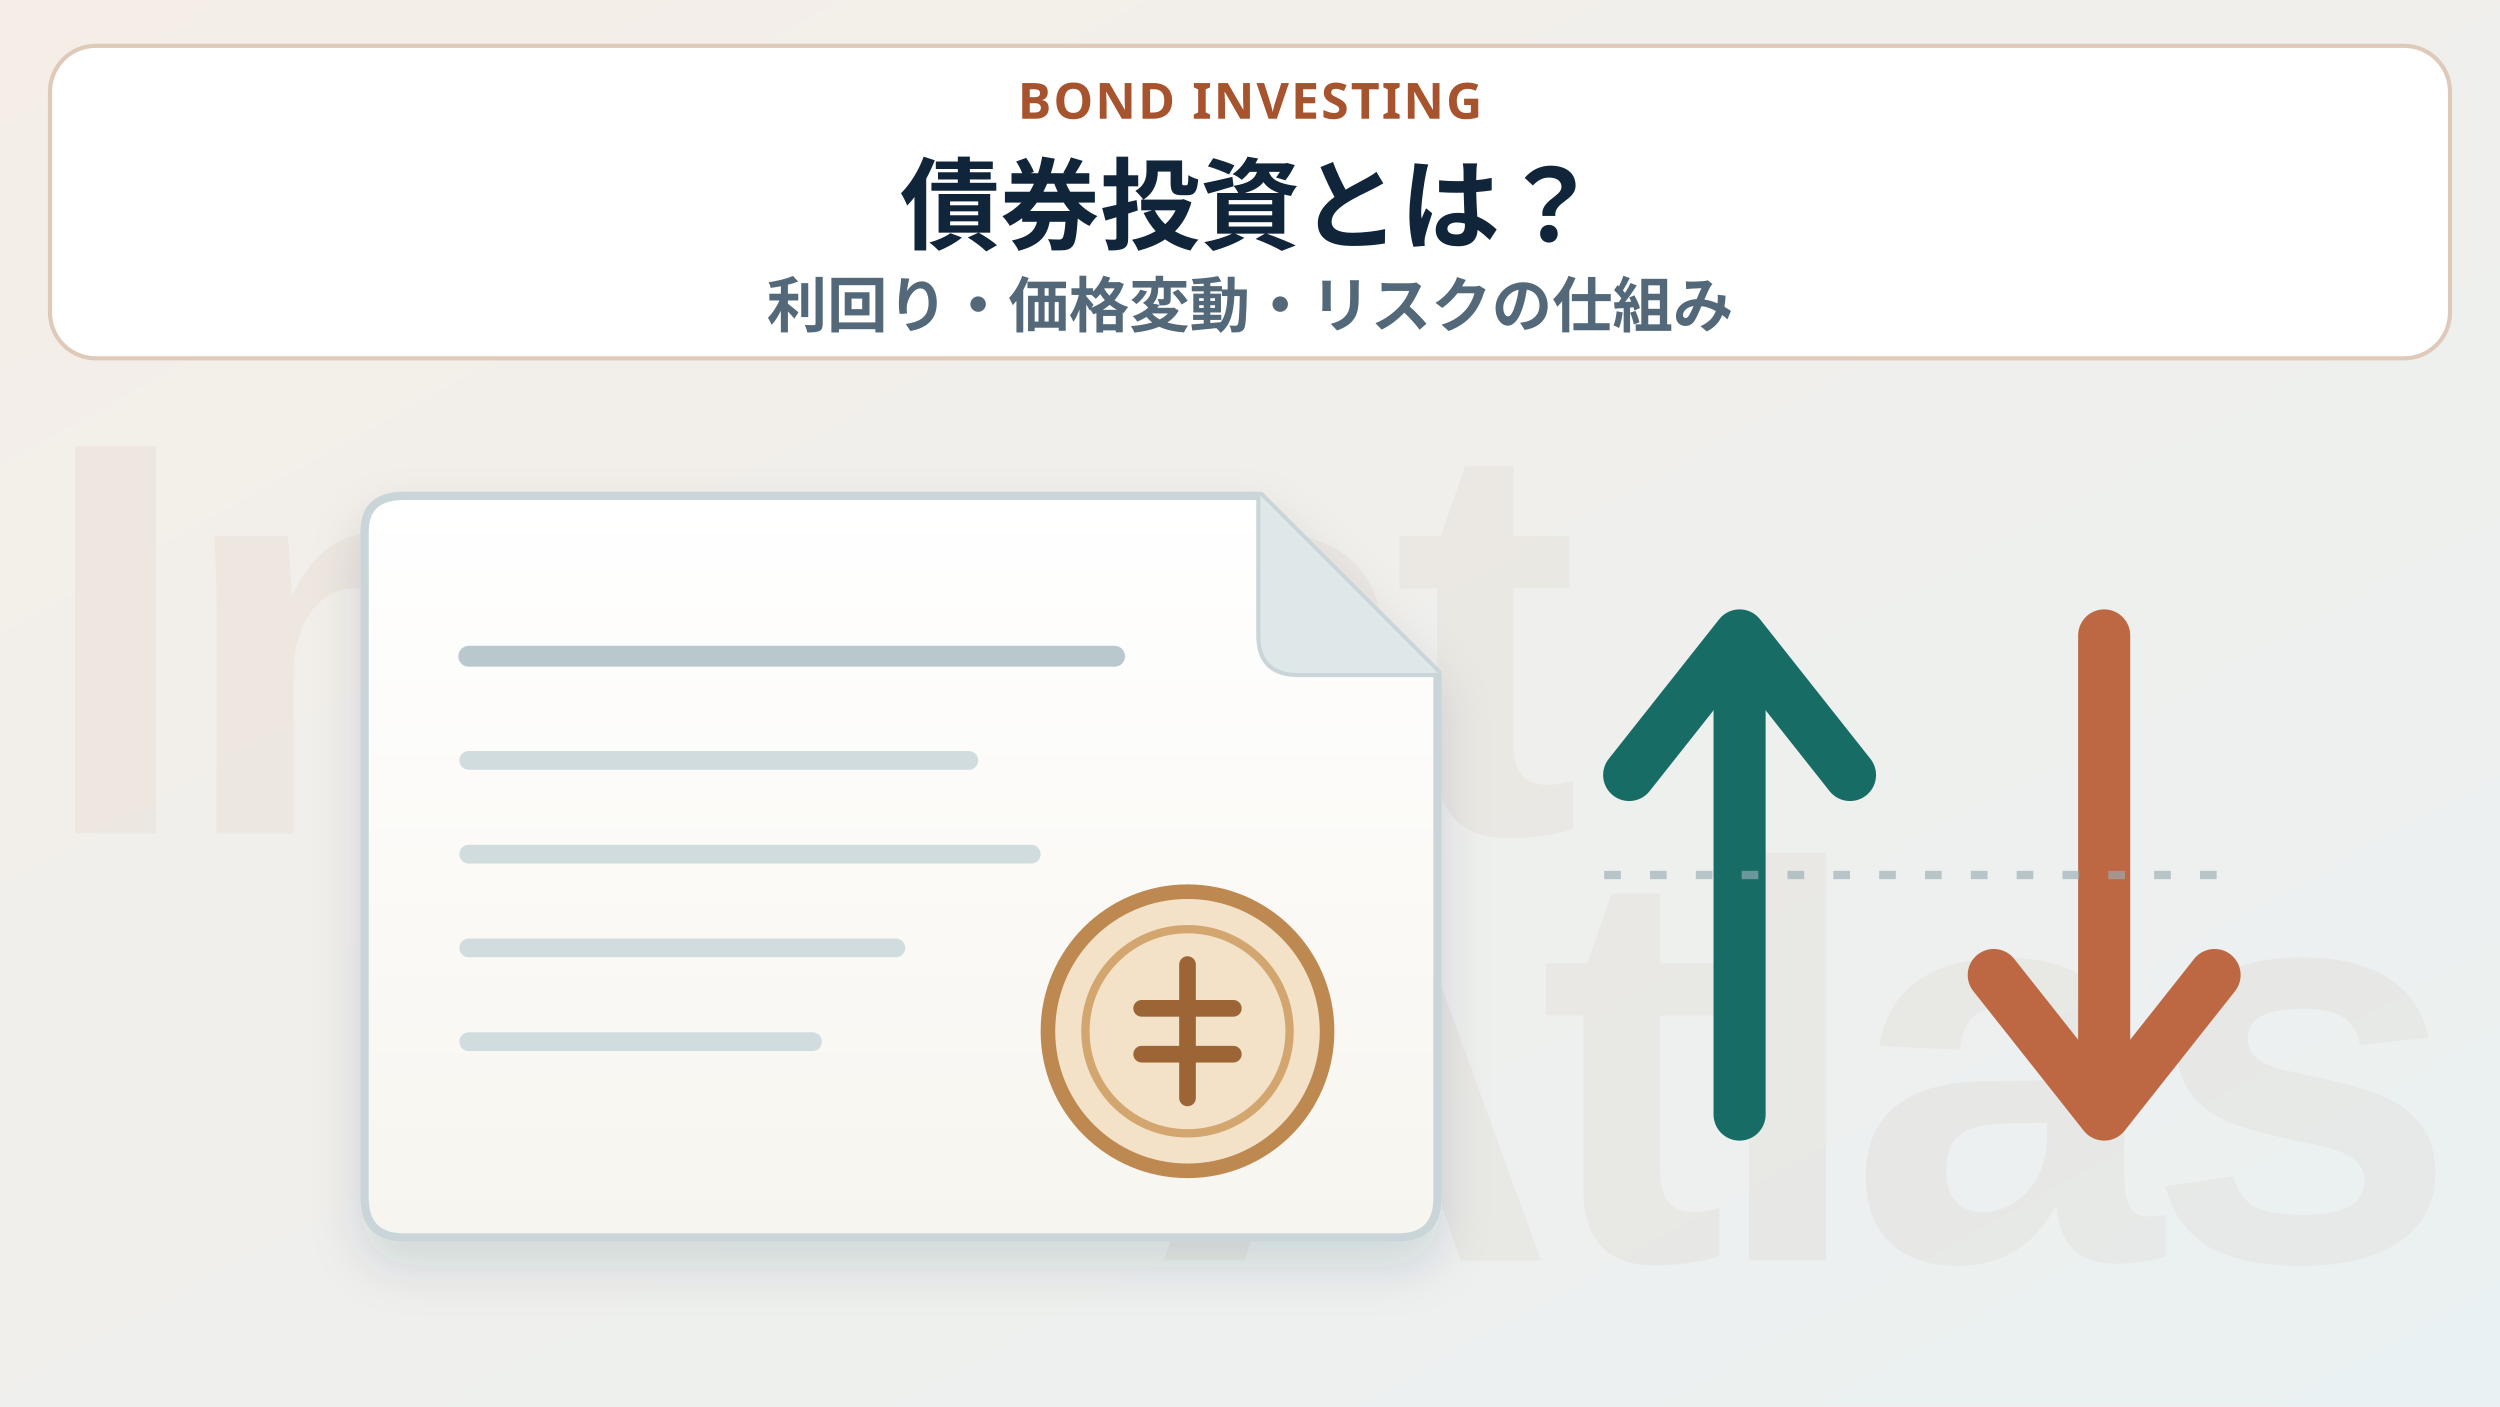
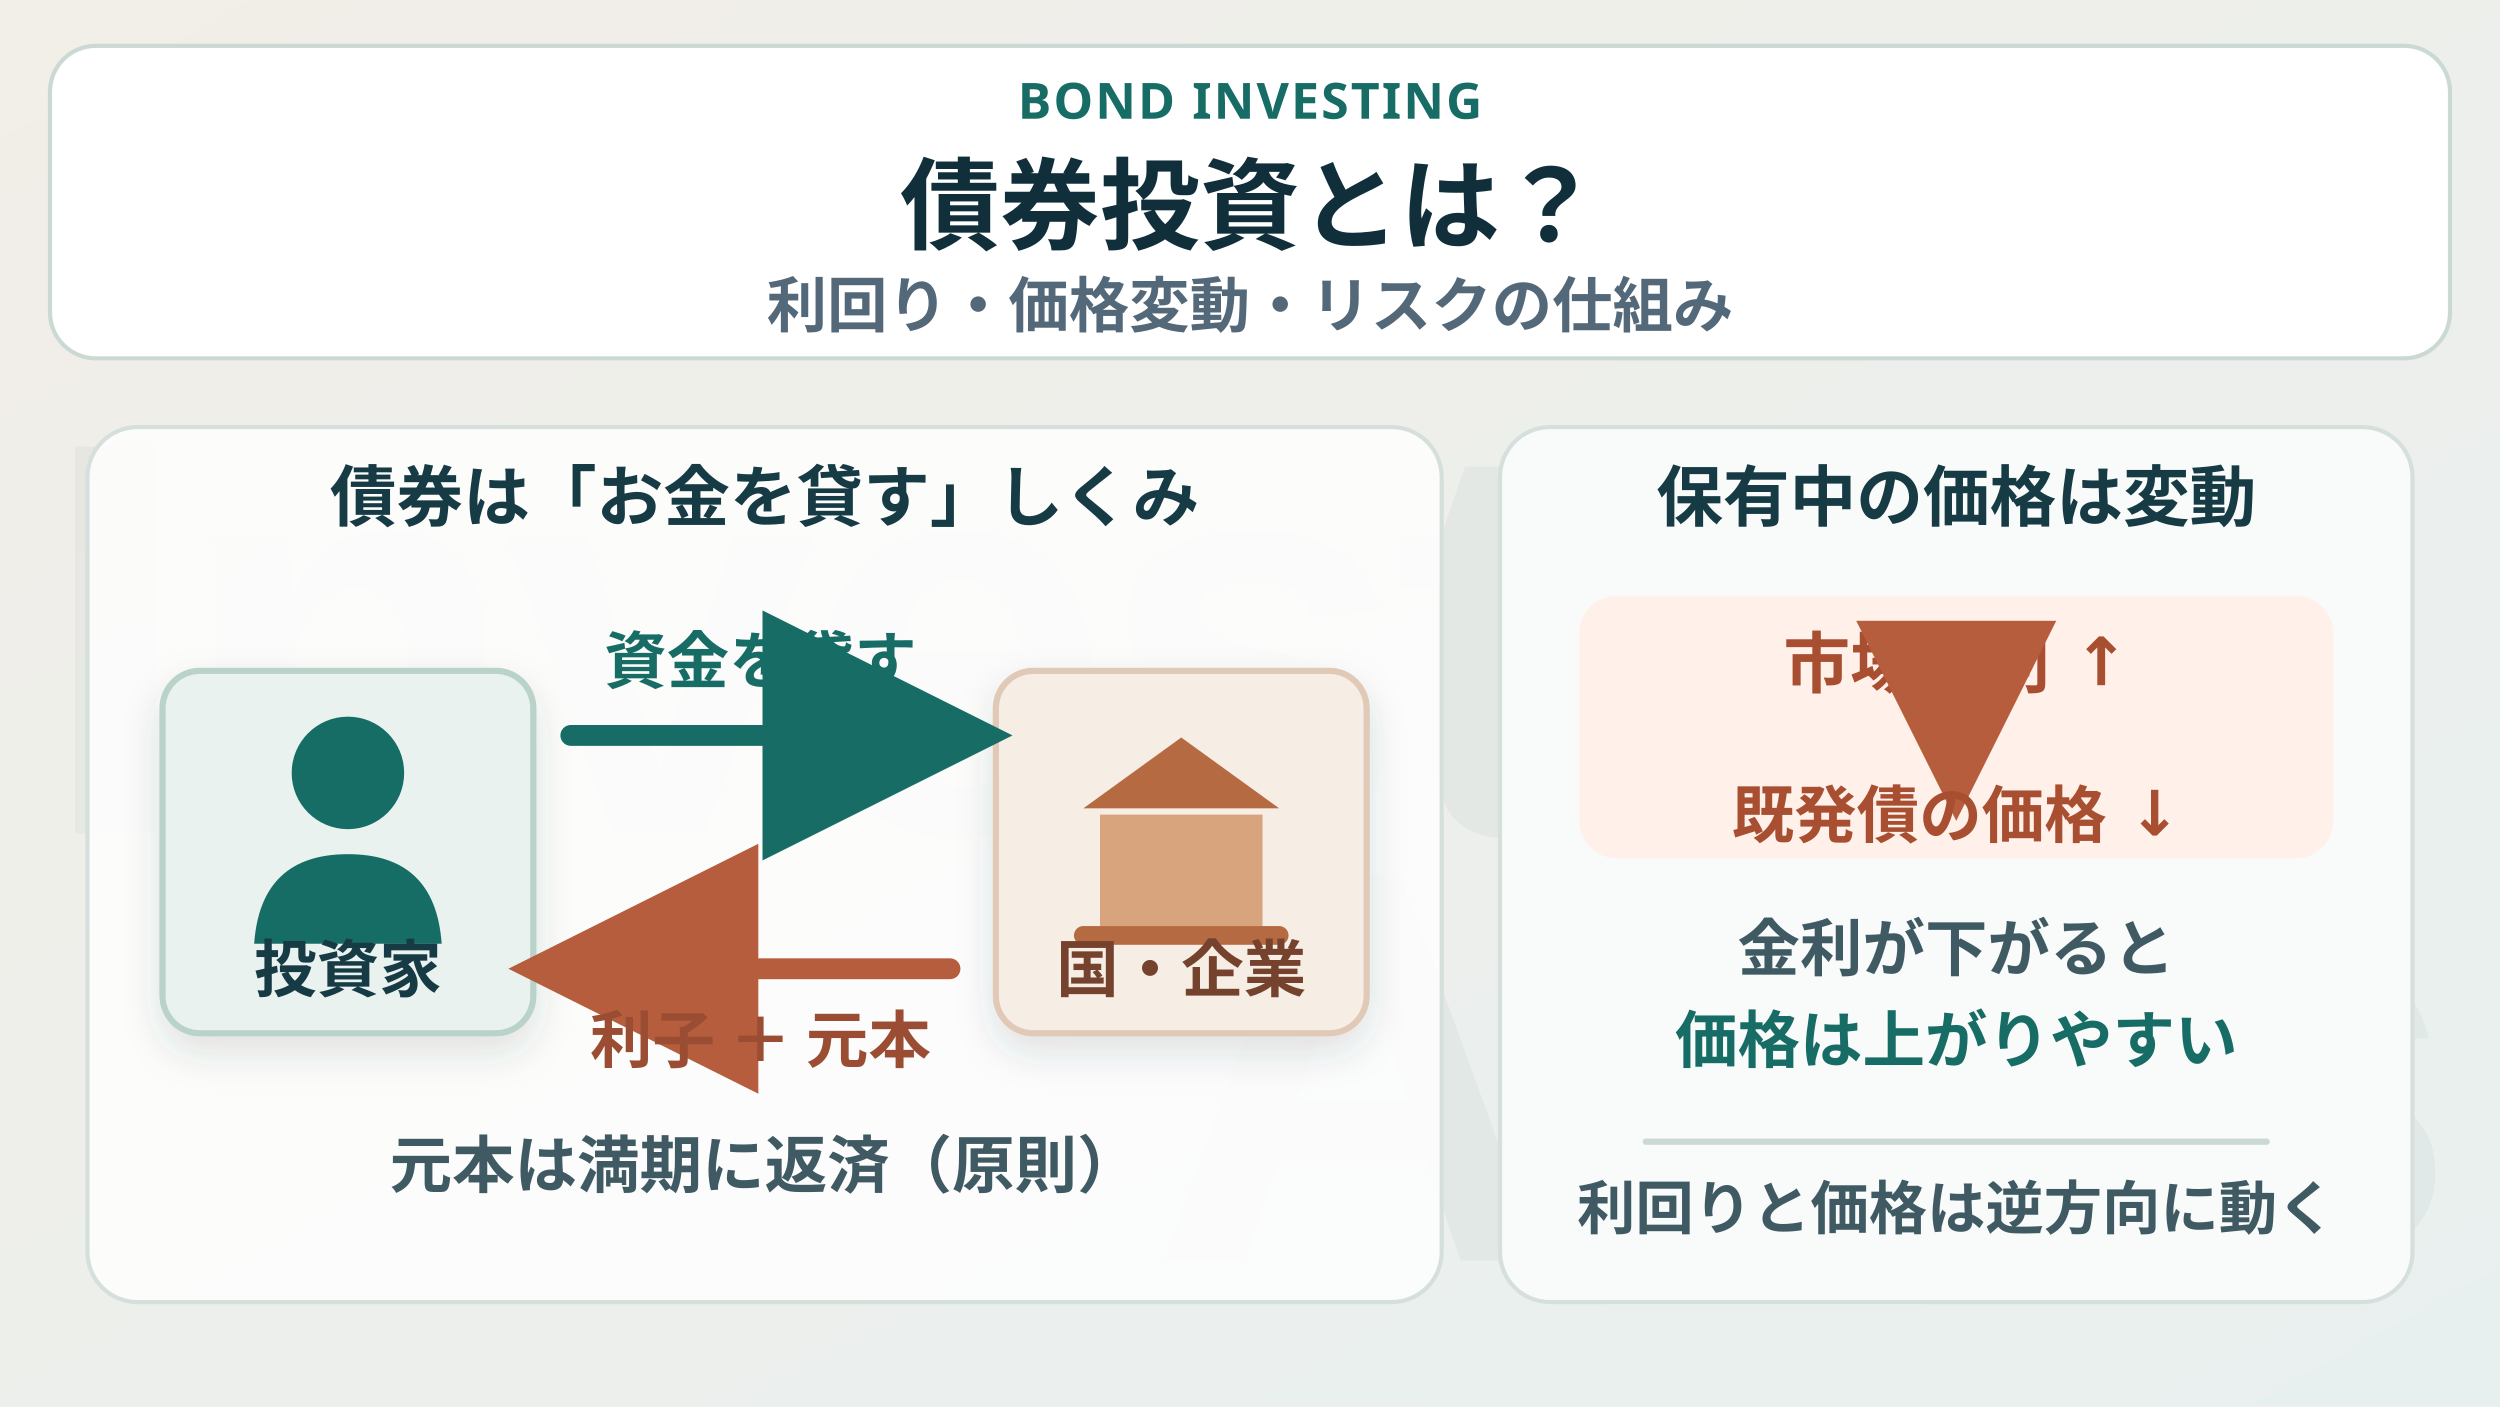
- <svg xmlns="http://www.w3.org/2000/svg" width="1200" height="675" viewBox="0 0 1200 675">
+ <svg xmlns="http://www.w3.org/2000/svg" width="1200" height="675" viewBox="0 0 1200 675" role="img" aria-labelledby="title desc">
  <defs>
    <linearGradient id="bg" x1="0" y1="0" x2="1" y2="1">
-       <stop stop-color="#f5eee7" />
-       <stop offset="1" stop-color="#eaf1f2" />
+       <stop stop-color="#f2eee8" />
+       <stop offset="1" stop-color="#e8f0ef" />
    </linearGradient>
-     <linearGradient id="paper" x1="0" y1="0" x2="0" y2="1">
+     <linearGradient id="bond" x1="0" y1="0" x2="0" y2="1">
      <stop stop-color="#fff" />
-       <stop offset="1" stop-color="#f7f5ef" />
+       <stop offset="1" stop-color="#f7f3e9" />
    </linearGradient>
    <filter id="shadow" x="-20%" y="-20%" width="140%" height="150%">
-       <feDropShadow dx="0" dy="12" stdDeviation="12" flood-color="#263d4a" flood-opacity=".13" />
+       <feDropShadow dx="0" dy="8" stdDeviation="9" flood-color="#263d4a" flood-opacity=".14" />
    </filter>
+     <marker id="arrowTeal" markerWidth="12" markerHeight="12" refX="9" refY="6" orient="auto">
+       <path d="M0 0 L12 6 L0 12 Z" fill="#176d65" />
+     </marker>
+     <marker id="arrowOrange" markerWidth="12" markerHeight="12" refX="9" refY="6" orient="auto">
+       <path d="M0 0 L12 6 L0 12 Z" fill="#b65d3d" />
+     </marker>
  </defs>
  <rect width="1200" height="675" fill="url(#bg)" />
-   <g id="invest-atlas-watermark" font-family="Arial, Helvetica, sans-serif" font-weight="800" font-size="270" letter-spacing="-8" fill="#9a684d" opacity="0.065">
+   <g id="invest-atlas-watermark" font-family="Arial, Helvetica, sans-serif" font-weight="800" font-size="270" letter-spacing="-8" fill="#668b83" opacity=".07">
    <text x="18" y="400">Invest</text>
    <text x="1180" y="605" text-anchor="end">Atlas</text>
  </g>
-   <rect x="24" y="22" width="1152" height="150" rx="22" fill="#fff" stroke="#dfc9b8" stroke-width="2" />
-   <text x="600" y="57" text-anchor="middle" font-family="sans-serif" font-size="24" font-weight="800" letter-spacing="1" fill="#a6532e">BOND INVESTING</text>
-   <text x="600" y="116" text-anchor="middle" font-family="sans-serif" font-size="48" font-weight="800" fill="#10243a">債券投資とは？</text>
+   <rect x="24" y="22" width="1152" height="150" rx="22" fill="#fff" stroke="#cbd9d5" stroke-width="2" />
+   <text x="600" y="57" text-anchor="middle" font-family="sans-serif" font-size="24" font-weight="800" letter-spacing="1" fill="#176d65">BOND INVESTING</text>
+   <text x="600" y="116" text-anchor="middle" font-family="sans-serif" font-size="48" font-weight="800" fill="#102f3b">債券投資とは？</text>
  <text x="600" y="157" text-anchor="middle" font-family="sans-serif" font-size="29" font-weight="650" fill="#536879">利回り・価格変動・リスクの仕組み</text>
+   <rect x="42" y="205" width="650" height="420" rx="24" fill="#ffffff" fill-opacity=".82" stroke="#d5e0dd" stroke-width="2" />
+   <text x="367" y="250" text-anchor="middle" font-family="sans-serif" font-size="32" font-weight="850" fill="#173b45">債券は「お金を貸す」しくみ</text>
  <g filter="url(#shadow)">
-     <path d="M175 255 Q175 238 194 238 H605 L690 323 V575 Q690 594 671 594 H194 Q175 594 175 575 Z" fill="url(#paper)" stroke="#c9d5d8" stroke-width="4" />
-     <path d="M605 238 V305 Q605 323 623 323 H690" fill="#e9eff0" stroke="#c9d5d8" stroke-width="4" stroke-linejoin="round" />
-     <path d="M605 238 L690 323 H623 Q605 323 605 305 Z" fill="#dfe8e8" />
-     <path d="M225 315 H535" stroke="#b8c8cd" stroke-width="10" stroke-linecap="round" />
-     <path d="M225 365 H465" stroke="#d1dcdf" stroke-width="9" stroke-linecap="round" />
-     <path d="M225 410 H495" stroke="#d1dcdf" stroke-width="9" stroke-linecap="round" />
-     <path d="M225 455 H430" stroke="#d1dcdf" stroke-width="9" stroke-linecap="round" />
-     <path d="M225 500 H390" stroke="#d1dcdf" stroke-width="9" stroke-linecap="round" />
-     <circle cx="570" cy="495" r="67" fill="#f3e2c8" stroke="#bd8951" stroke-width="7" />
-     <circle cx="570" cy="495" r="49" fill="none" stroke="#d3a66f" stroke-width="4" />
-     <path d="M570 463 V527 M548 484 H592 M548 506 H592" stroke="#9b6536" stroke-width="8" stroke-linecap="round" />
+     <rect x="78" y="322" width="178" height="174" rx="18" fill="#e9f2ef" stroke="#b9d2ca" stroke-width="3" />
+     <circle cx="167" cy="371" r="27" fill="#176d65" />
+     <path d="M122 453 Q125 410 167 410 Q209 410 212 453" fill="#176d65" />
+     <text x="167" y="476" text-anchor="middle" font-family="sans-serif" font-size="30" font-weight="850" fill="#173b45">投資家</text>
+     <rect x="478" y="322" width="178" height="174" rx="18" fill="#f6eee5" stroke="#e0c9b6" stroke-width="3" />
+     <path d="M520 388 L567 354 L614 388 Z" fill="#b66a43" />
+     <rect x="528" y="391" width="78" height="55" fill="#d8a47d" />
+     <path d="M520 449 H614" stroke="#b66a43" stroke-width="9" stroke-linecap="round" />
+     <text x="567" y="476" text-anchor="middle" font-family="sans-serif" font-size="30" font-weight="850" fill="#75432e">国・企業</text>
  </g>
-   <g stroke-linecap="round" stroke-linejoin="round">
-     <path d="M835 535 V315" stroke="#176d65" stroke-width="25" />
-     <path d="M782 372 L835 305 L888 372" fill="none" stroke="#176d65" stroke-width="25" />
-     <path d="M1010 305 V525" stroke="#bd6843" stroke-width="25" />
-     <path d="M957 468 L1010 535 L1063 468" fill="none" stroke="#bd6843" stroke-width="25" />
-   </g>
-   <path d="M770 420 H1075" stroke="#9aaeb4" stroke-width="4" stroke-dasharray="8 14" opacity=".65" />
+   <path d="M274 353 H456" stroke="#176d65" stroke-width="10" stroke-linecap="round" marker-end="url(#arrowTeal)" />
+   <text x="365" y="328" text-anchor="middle" font-family="sans-serif" font-size="30" font-weight="800" fill="#176d65">資金を貸す</text>
+   <path d="M456 465 H274" stroke="#b65d3d" stroke-width="10" stroke-linecap="round" marker-end="url(#arrowOrange)" />
+   <text x="365" y="510" text-anchor="middle" font-family="sans-serif" font-size="30" font-weight="800" fill="#9a4d32">利子 ＋ 元本</text>
+   <text x="367" y="570" text-anchor="middle" font-family="sans-serif" font-size="30" font-weight="750" fill="#405a63">元本は満期に返済（原則）</text>
+   <rect x="720" y="205" width="438" height="420" rx="24" fill="#f9fbfa" stroke="#d5e0dd" stroke-width="2" />
+   <text x="939" y="250" text-anchor="middle" font-family="sans-serif" font-size="32" font-weight="850" fill="#173b45">保有中の価格は変動</text>
+   <rect x="758" y="286" width="362" height="126" rx="18" fill="#fff0e9" />
+   <text x="939" y="330" text-anchor="middle" font-family="sans-serif" font-size="32" font-weight="850" fill="#a84f32">市場金利 ↑</text>
+   <path d="M939 345 V370" stroke="#b65d3d" stroke-width="8" stroke-linecap="round" marker-end="url(#arrowOrange)" />
+   <text x="939" y="402" text-anchor="middle" font-family="sans-serif" font-size="30" font-weight="800" fill="#a84f32">既発債の価格 ↓</text>
+   <text x="939" y="466" text-anchor="middle" font-family="sans-serif" font-size="30" font-weight="750" fill="#405a63">金利が下がると</text>
+   <text x="939" y="510" text-anchor="middle" font-family="sans-serif" font-size="30" font-weight="850" fill="#176d65">価格は上がりやすい</text>
+   <path d="M790 548 H1088" stroke="#cbd9d5" stroke-width="3" stroke-linecap="round" />
+   <text x="939" y="590" text-anchor="middle" font-family="sans-serif" font-size="28" font-weight="750" fill="#405a63">利回りと価格は逆方向に動く</text>
</svg>
